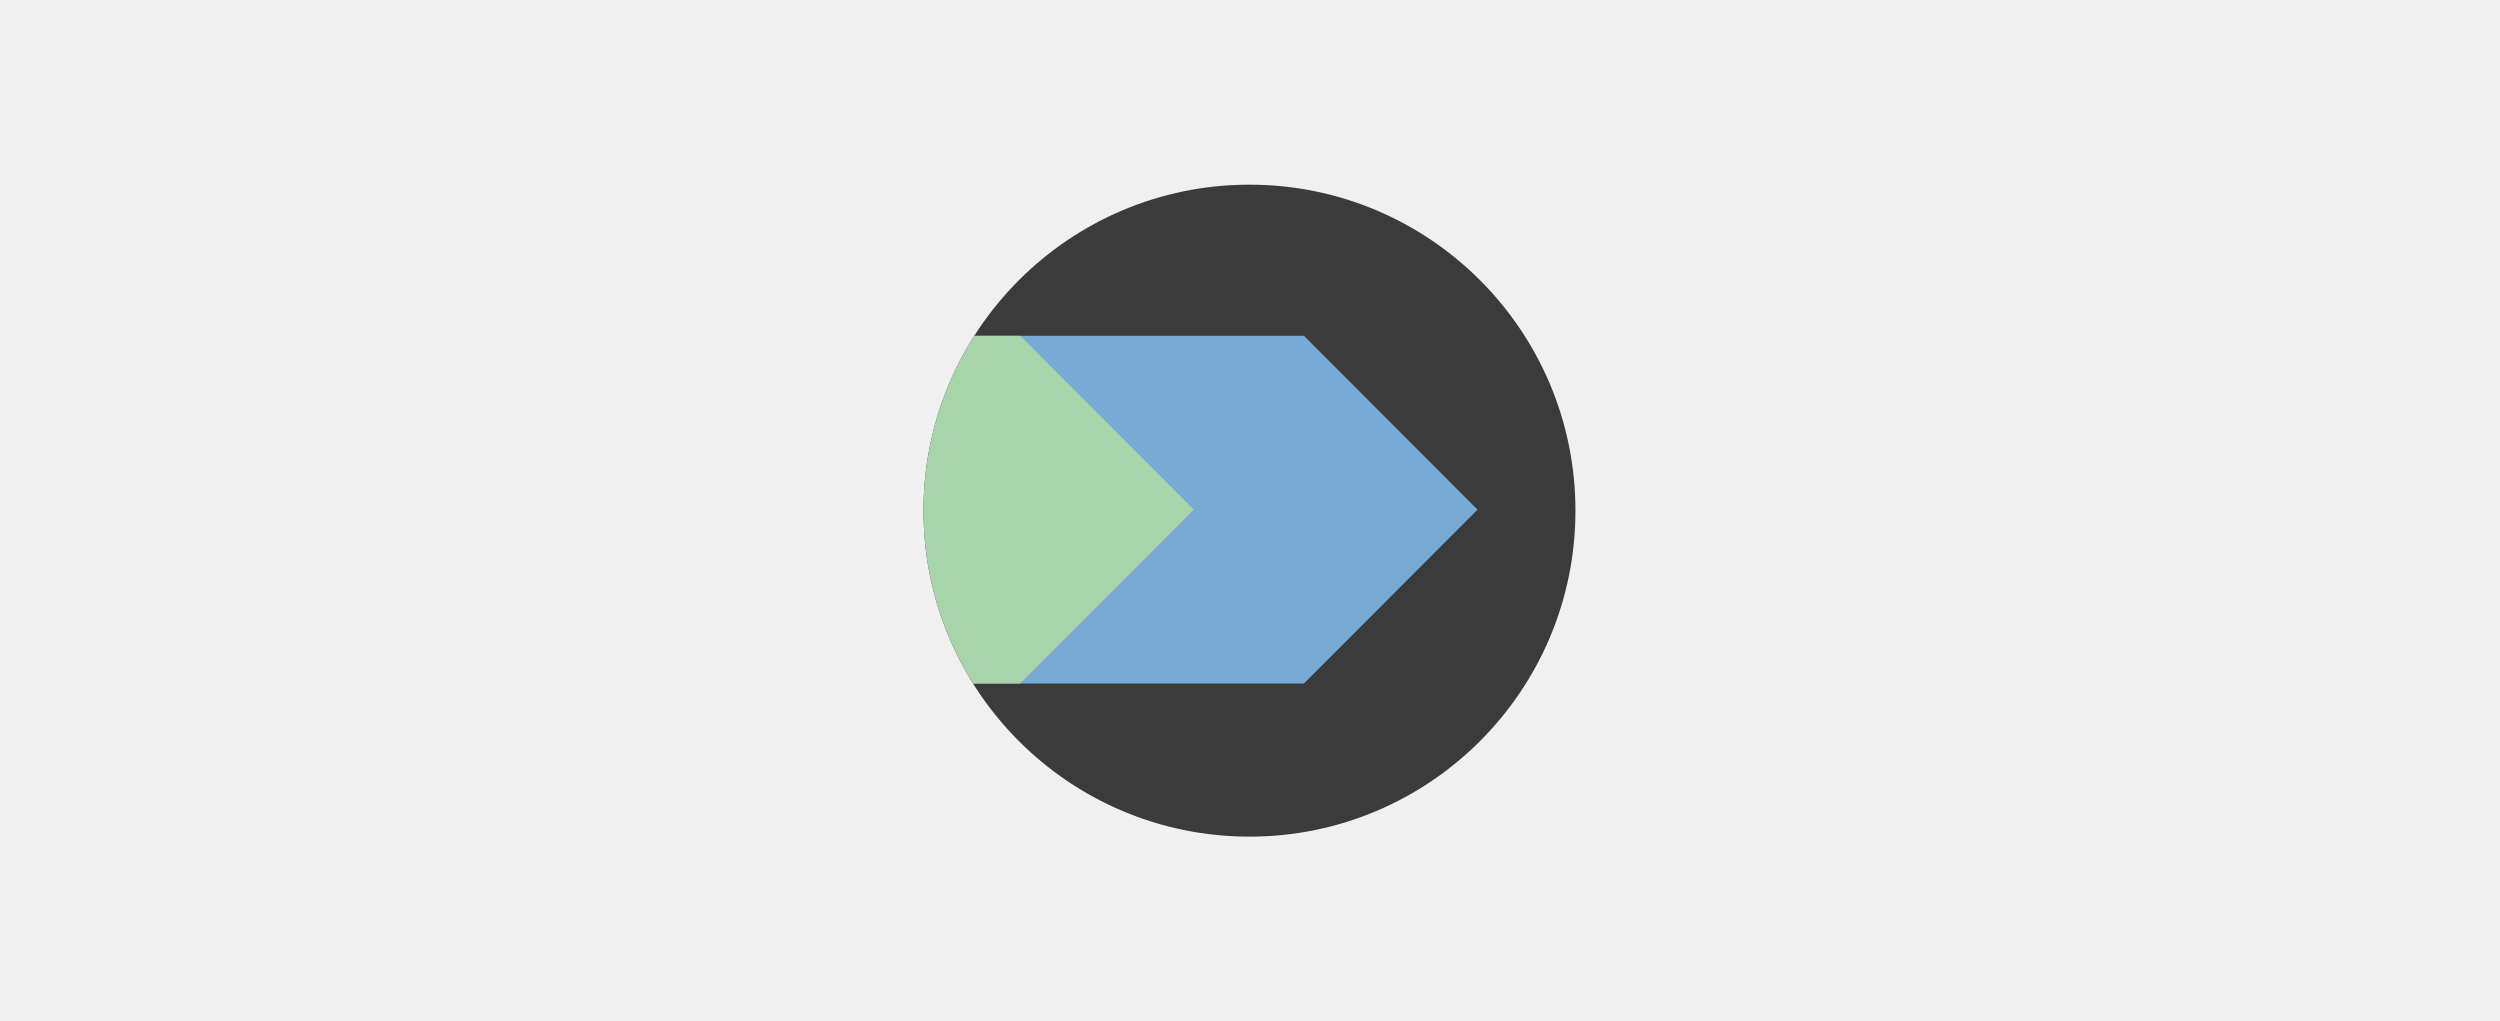
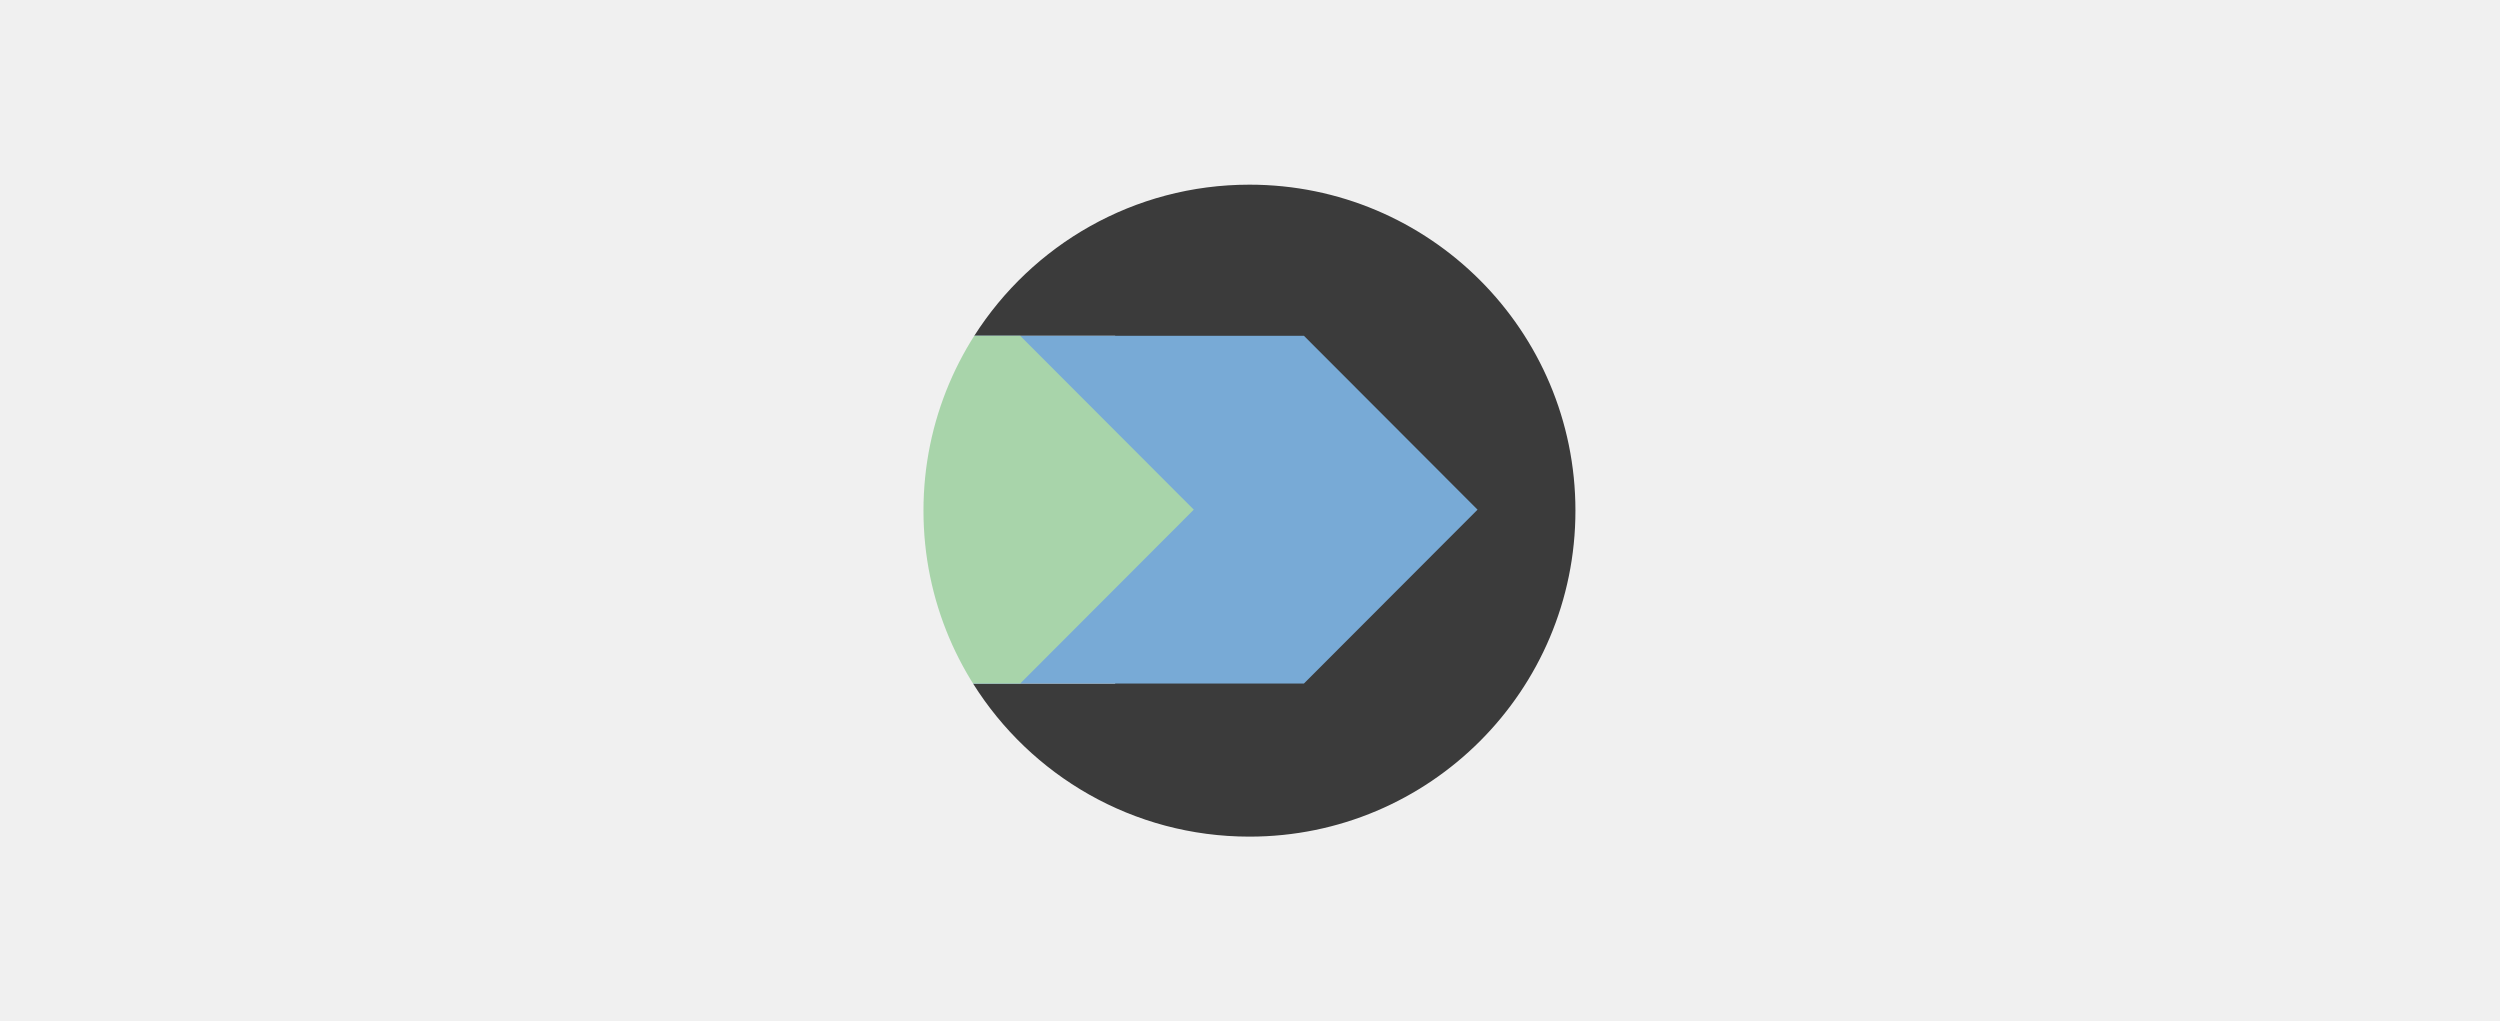
<svg xmlns="http://www.w3.org/2000/svg" xmlns:xlink="http://www.w3.org/1999/xlink" width="980px" height="400px" viewBox="0 0 980 400" version="1.1">
  <defs>
-     <circle id="path-1" cx="127.787" cy="128.175" r="127.787" />
+     <circle id="path-1" cx="127.785" cy="128.175" r="127.785" />
  </defs>
  <g id="Page-1" stroke="none" stroke-width="1" fill="none" fill-rule="evenodd">
+     <path d="M381.921,131.63 C404.6,96.015 444.434,72.39 489.785,72.39 C560.359,72.39 617.57,129.601 617.57,200.175 C617.57,270.749 560.359,327.96 489.785,327.96 C444.102,327.96 404.017,303.988 381.425,267.936 L437.146,267.936 L437.146,131.63 L381.921,131.63 Z" id="Combined-Shape" fill="#3B3B3B" />
    <g id="Group-2" transform="translate(362, 72)">
      <mask id="mask-2" fill="white">
        <use xlink:href="#path-1" />
      </mask>
-       <use id="Oval-1" fill="#3B3B3B" xlink:href="#path-1" />
+       <use id="Oval-1" fill-opacity="0" fill="#3B3B3B" xlink:href="#path-1" />
      <g id="Group" mask="url(#mask-2)">
        <g transform="translate(-75.8203, 59.63394)">
          <path d="M224.966,136.306 L70.283,136.306 L70.283,0 L224.966,0 L293.017,68.153 L224.966,136.301 Z" id="Rectangle-2" fill="#78AAD6" />
-           <rect id="Rectangle-3" fill="#A8D4AA" x="0" y="0" width="113.827" height="136.306" />
-           <path d="M113.73,136.306 L113.73,0 L181.787,68.153 L113.73,136.306 Z" id="Path-2" fill="#A8D4AA" />
+           <path d="M113.827,136.209 L113.827,136.306 L0,136.306 L0,0 L113.827,0 L113.827,0.097 L181.787,68.153 L113.827,136.209 Z" id="Combined-Shape" fill="#A8D4AA" />
        </g>
      </g>
    </g>
  </g>
</svg>
